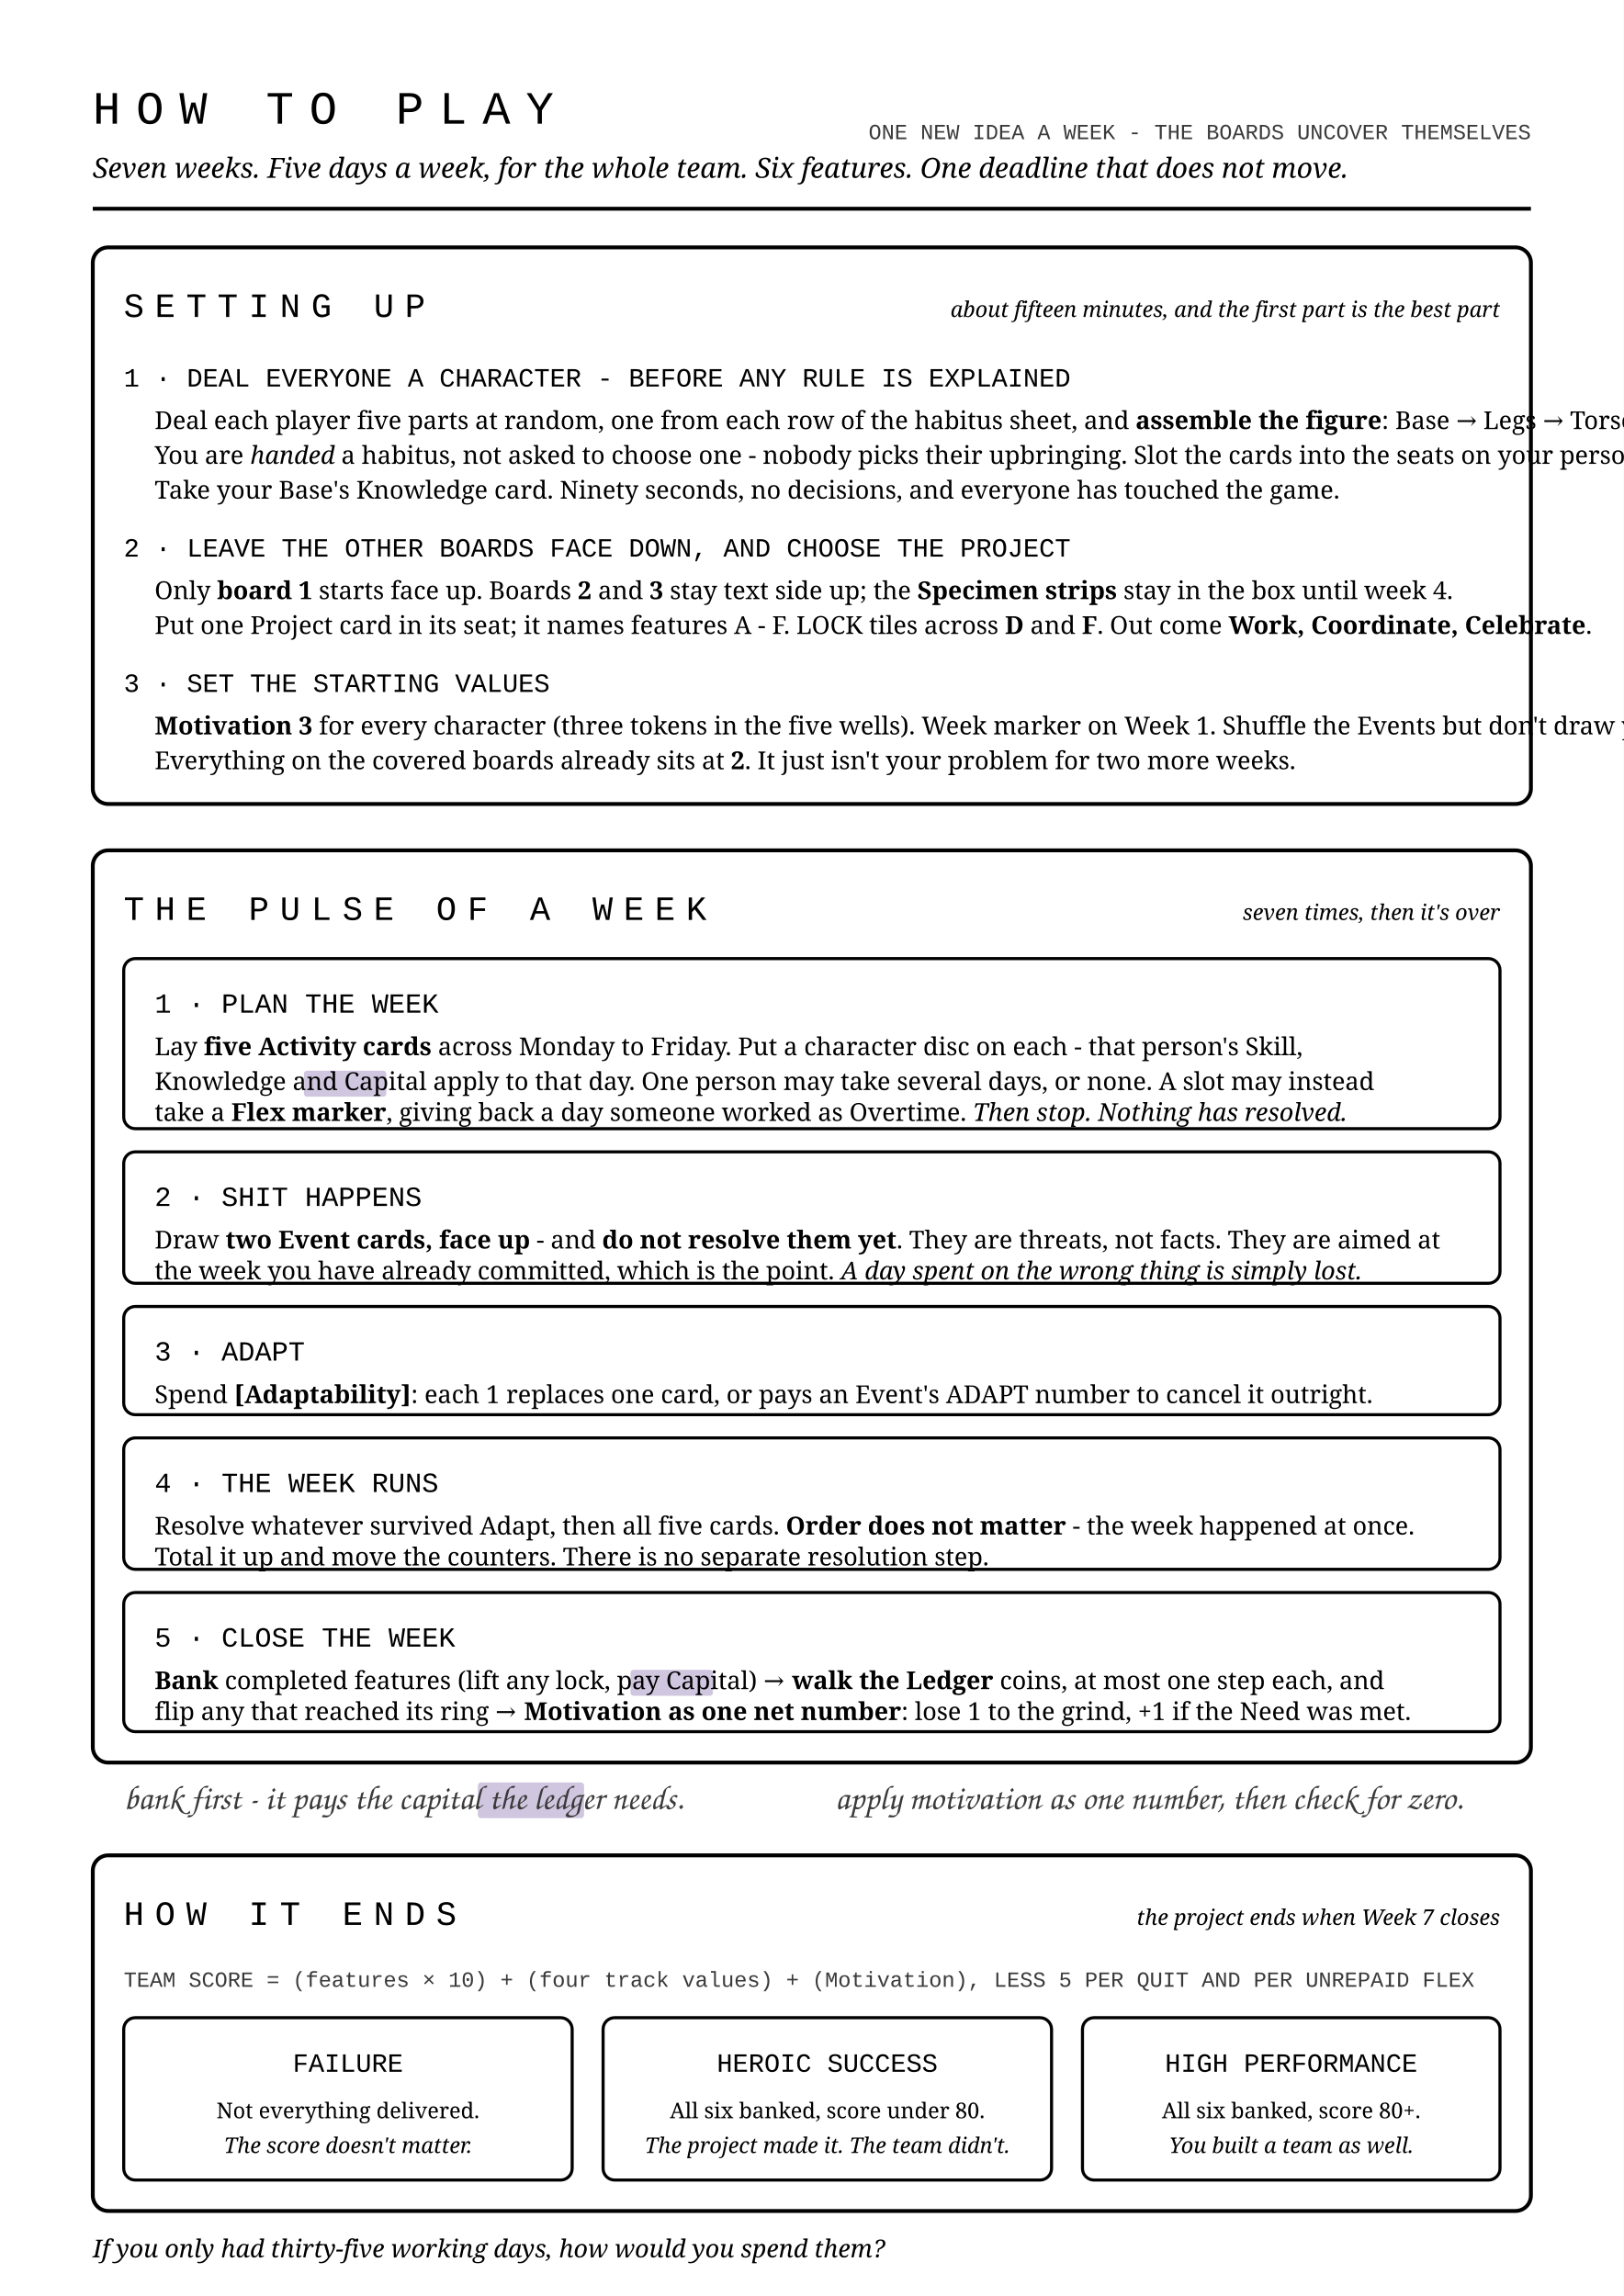
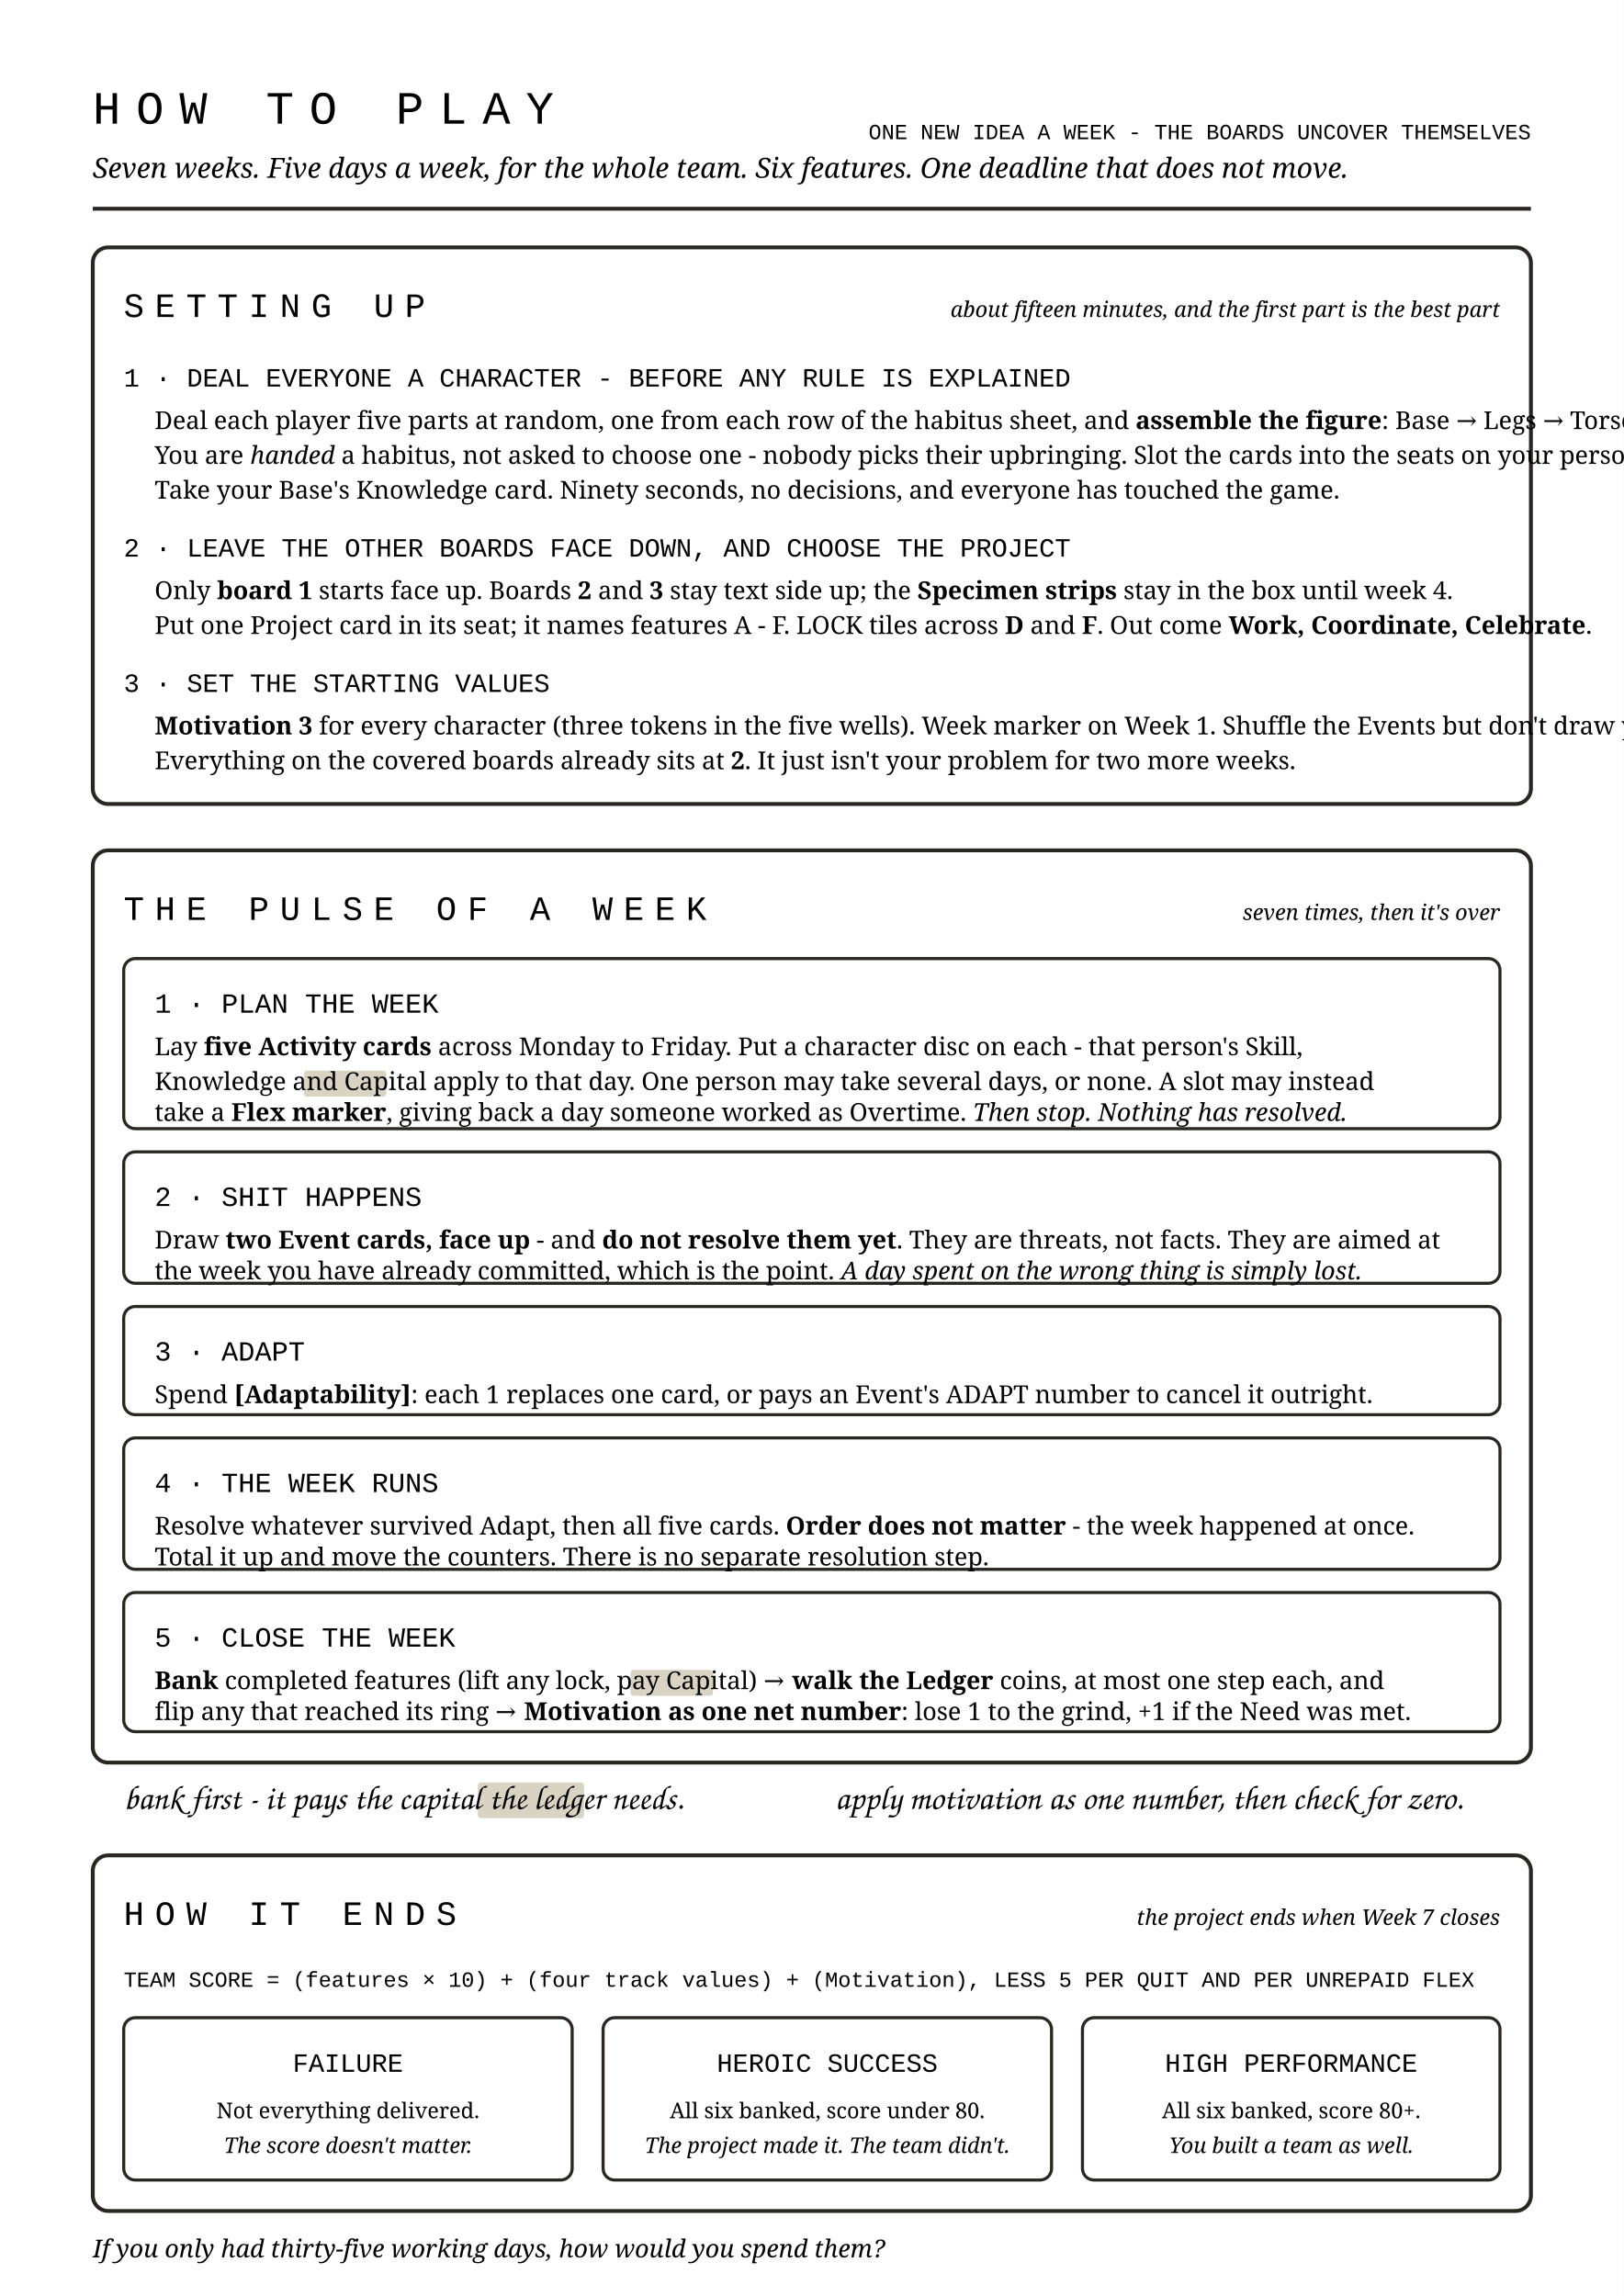
<svg xmlns="http://www.w3.org/2000/svg" width="210mm" height="297mm" viewBox="0 0 210 297">
  <style>
  .s { font-family:"EB Garamond",Garamond,Georgia,serif; fill:#000000; }
  .m { font-family:"IBM Plex Mono","Courier New",monospace; fill:#000000; }
-   .hand { font-family:"Caveat","Segoe Script",cursive; fill:#3A3A3A; }
-   .box { fill:none; stroke:#000000; stroke-width:.5; }
-   .step { fill:none; stroke:#000000; stroke-width:.4; }
-   .q { fill:#3A3A3A; }
+   .hand { font-family:"Caveat","Segoe Script",cursive; fill:#000000; }
+   .box { fill:none; stroke:#2A2620; stroke-width:.5; }
+   .step { fill:none; stroke:#2A2620; stroke-width:.4; }
+   .q { fill:#000000; }
  .b { font-size:3.2px; }
  .n { font-size:2.8px; }
</style>
  <rect width="210" height="297" fill="#FFFFFF" />
  <text x="12" y="16" class="m" font-size="6" letter-spacing="2">HOW TO PLAY</text>
  <text x="12" y="23" class="s" font-size="3.6" font-style="italic">Seven weeks. Five days a week, for the whole team. Six features. One deadline that does not move.</text>
  <text x="198" y="18" class="m q" font-size="2.8" text-anchor="end">ONE NEW IDEA A WEEK - THE BOARDS UNCOVER THEMSELVES</text>
-   <line x1="12" y1="27" x2="198" y2="27" stroke="#000000" stroke-width=".5" />
+   <line x1="12" y1="27" x2="198" y2="27" stroke="#2A2620" stroke-width=".5" />
  <rect x="12" y="32" width="186" height="72" rx="2" class="box" />
  <text x="16" y="41" class="m" font-size="4.4" letter-spacing="1.4">SETTING UP</text>
  <text x="194" y="41" class="s n" text-anchor="end" font-style="italic">about fifteen minutes, and the first part is the best part</text>
  <text x="16" y="50" class="m" font-size="3.4">1 · DEAL EVERYONE A CHARACTER - BEFORE ANY RULE IS EXPLAINED</text>
  <text x="20" y="55.5" class="s b">Deal each player five parts at random, one from each row of the habitus sheet, and <tspan font-weight="bold">assemble the figure</tspan>: Base → Legs → Torso → Head → Item.</text>
  <text x="20" y="60" class="s b">You are <tspan font-style="italic">handed</tspan> a habitus, not asked to choose one - nobody picks their upbringing. Slot the cards into the seats on your person board.</text>
  <text x="20" y="64.5" class="s b">Take your Base's Knowledge card. Ninety seconds, no decisions, and everyone has touched the game.</text>
  <text x="16" y="72" class="m" font-size="3.4">2 · LEAVE THE OTHER BOARDS FACE DOWN, AND CHOOSE THE PROJECT</text>
  <text x="20" y="77.5" class="s b">Only <tspan font-weight="bold">board 1</tspan> starts face up. Boards <tspan font-weight="bold">2</tspan> and <tspan font-weight="bold">3</tspan> stay text side up; the <tspan font-weight="bold">Specimen strips</tspan> stay in the box until week 4.</text>
  <text x="20" y="82" class="s b">Put one Project card in its seat; it names features A - F. LOCK tiles across <tspan font-weight="bold">D</tspan> and <tspan font-weight="bold">F</tspan>. Out come <tspan font-weight="bold">Work, Coordinate, Celebrate</tspan>.</text>
  <text x="16" y="89.5" class="m" font-size="3.4">3 · SET THE STARTING VALUES</text>
  <text x="20" y="95" class="s b">
    <tspan font-weight="bold">Motivation 3</tspan> for every character (three tokens in the five wells). Week marker on Week 1. Shuffle the Events but don't draw yet.</text>
  <text x="20" y="99.5" class="s b">Everything on the covered boards already sits at <tspan font-weight="bold">2</tspan>. It just isn't your problem for two more weeks.</text>
  <rect x="12" y="110" width="186" height="118" rx="2" class="box" />
  <text x="16" y="119" class="m" font-size="4.4" letter-spacing="1.4">THE PULSE OF A WEEK</text>
  <text x="194" y="119" class="s n" text-anchor="end" font-style="italic">seven times, then it's over</text>
  <rect x="16" y="124" width="178" height="22" rx="1.5" class="step" />
  <text x="20" y="131" class="m" font-size="3.6">1 · PLAN THE WEEK</text>
  <text x="20" y="136.5" class="s b">Lay <tspan font-weight="bold">five Activity cards</tspan> across Monday to Friday. Put a character disc on each - that person's Skill,</text>
-   <rect x="39.31" y="138.50" width="10.66" height="3.36" rx=".4" fill="#6B4C9A" fill-opacity=".32" />
+   <rect x="39.31" y="138.50" width="10.66" height="3.36" rx=".4" fill="#D9D3C4" />
  <text x="20" y="141" class="s b">Knowledge and <tspan>Capital</tspan> apply to that day. One person may take several days, or none. A slot may instead</text>
  <text x="20" y="145" class="s b">take a <tspan font-weight="bold">Flex marker</tspan>, giving back a day someone worked as Overtime. <tspan font-style="italic">Then stop. Nothing has resolved.</tspan>
  </text>
  <rect x="16" y="149" width="178" height="17" rx="1.5" class="step" stroke-width=".8" />
  <text x="20" y="156" class="m" font-size="3.6">2 · SHIT HAPPENS</text>
  <text x="20" y="161.5" class="s b">Draw <tspan font-weight="bold">two Event cards, face up</tspan> - and <tspan font-weight="bold">do not resolve them yet</tspan>. They are threats, not facts. They are aimed at</text>
  <text x="20" y="165.5" class="s b">the week you have already committed, which is the point. <tspan font-style="italic">A day spent on the wrong thing is simply lost.</tspan>
  </text>
  <rect x="16" y="169" width="178" height="14" rx="1.5" class="step" stroke-width=".8" />
  <text x="20" y="176" class="m" font-size="3.6">3 · ADAPT</text>
  <text x="20" y="181.5" class="s b">Spend <tspan font-weight="bold">[Adaptability]</tspan>: each 1 replaces one card, or pays an Event's ADAPT number to cancel it outright.</text>
  <rect x="16" y="186" width="178" height="17" rx="1.5" class="step" />
  <text x="20" y="193" class="m" font-size="3.6">4 · THE WEEK RUNS</text>
  <text x="20" y="198.5" class="s b">Resolve whatever survived Adapt, then all five cards. <tspan font-weight="bold">Order does not matter</tspan> - the week happened at once.</text>
  <text x="20" y="202.5" class="s b">Total it up and move the counters. There is no separate resolution step.</text>
  <rect x="16" y="206" width="178" height="18" rx="1.5" class="step" />
  <text x="20" y="213" class="m" font-size="3.6">5 · CLOSE THE WEEK</text>
-   <rect x="81.55" y="216.00" width="10.66" height="3.36" rx=".4" fill="#6B4C9A" fill-opacity=".32" />
+   <rect x="81.55" y="216.00" width="10.66" height="3.36" rx=".4" fill="#D9D3C4" />
  <text x="20" y="218.5" class="s b">
    <tspan font-weight="bold">Bank</tspan> completed features (lift any lock, pay <tspan>Capital</tspan>) → <tspan font-weight="bold">walk the Ledger</tspan> coins, at most one step each, and</text>
  <text x="20" y="222.5" class="s b">flip any that reached its ring → <tspan font-weight="bold">Motivation as one net number</tspan>: lose 1 to the grind, +1 if the Need was met.</text>
-   <rect x="61.80" y="230.57" width="13.74" height="4.62" rx=".4" fill="#6B4C9A" fill-opacity=".32" />
+   <rect x="61.80" y="230.57" width="13.74" height="4.62" rx=".4" fill="#D9D3C4" />
  <text x="16" y="234" class="hand" font-size="4.4">bank first - it pays the <tspan>capital</tspan> the ledger needs.</text>
  <text x="108" y="234" class="hand" font-size="4.4">apply motivation as one number, then check for zero.</text>
  <rect x="12" y="240" width="186" height="46" rx="2" class="box" />
  <text x="16" y="249" class="m" font-size="4.4" letter-spacing="1.4">HOW IT ENDS</text>
  <text x="194" y="249" class="s n" text-anchor="end" font-style="italic">the project ends when Week 7 closes</text>
  <text x="16" y="257" class="m q" font-size="2.8">TEAM SCORE = (features × 10) + (four track values) + (Motivation), LESS 5 PER QUIT AND PER UNREPAID FLEX</text>
  <rect x="16" y="261" width="58" height="21" rx="1.5" class="step" stroke-width=".8" />
  <text x="45" y="268" class="m" font-size="3.4" text-anchor="middle">FAILURE</text>
  <text x="45" y="274" class="s n" text-anchor="middle">Not everything delivered.</text>
  <text x="45" y="278.5" class="s n" text-anchor="middle" font-style="italic">The score doesn't matter.</text>
  <rect x="78" y="261" width="58" height="21" rx="1.5" class="step" stroke-width=".8" />
  <text x="107" y="268" class="m" font-size="3.4" text-anchor="middle">HEROIC SUCCESS</text>
  <text x="107" y="274" class="s n" text-anchor="middle">All six banked, score under 80.</text>
  <text x="107" y="278.5" class="s n" text-anchor="middle" font-style="italic">The project made it. The team didn't.</text>
  <rect x="140" y="261" width="54" height="21" rx="1.5" class="step" stroke-width="1.1" />
  <text x="167" y="268" class="m" font-size="3.4" text-anchor="middle">HIGH PERFORMANCE</text>
  <text x="167" y="274" class="s n" text-anchor="middle">All six banked, score 80+.</text>
  <text x="167" y="278.5" class="s n" text-anchor="middle" font-style="italic">You built a team as well.</text>
  <text x="12" y="292" class="s" font-size="3.2" font-style="italic">If you only had thirty-five working days, how would you spend them?</text>
</svg>
